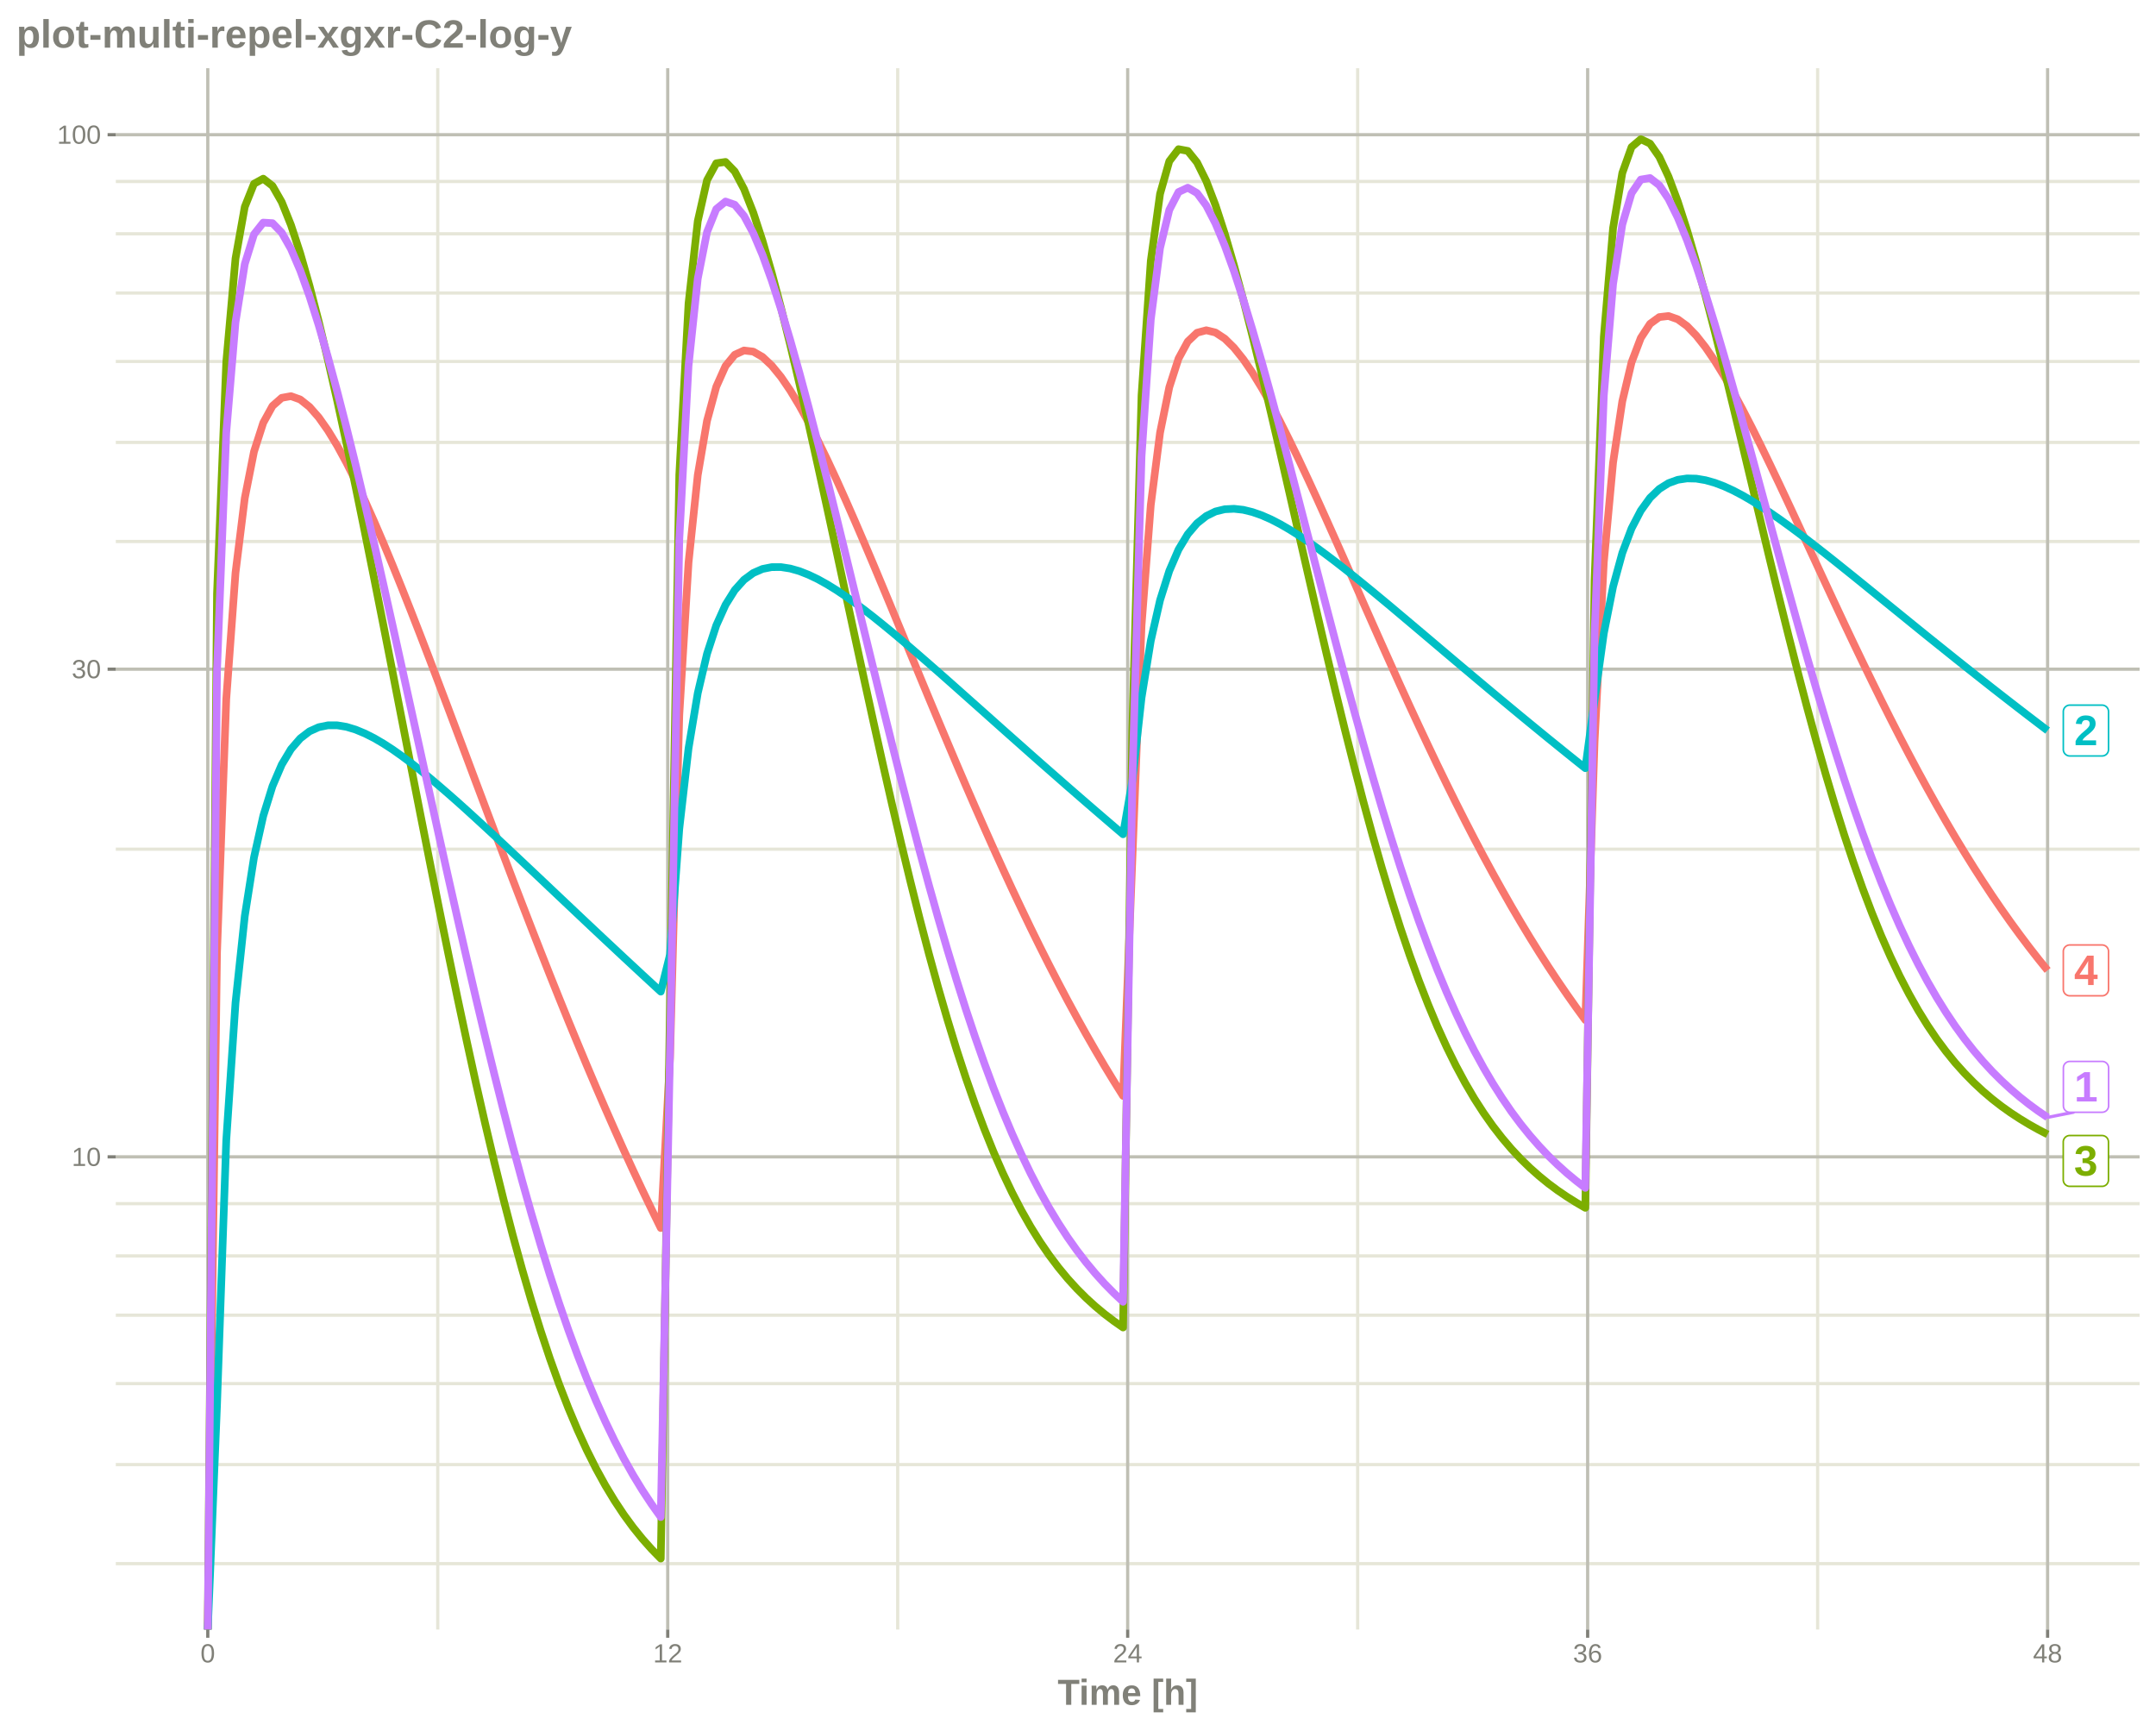
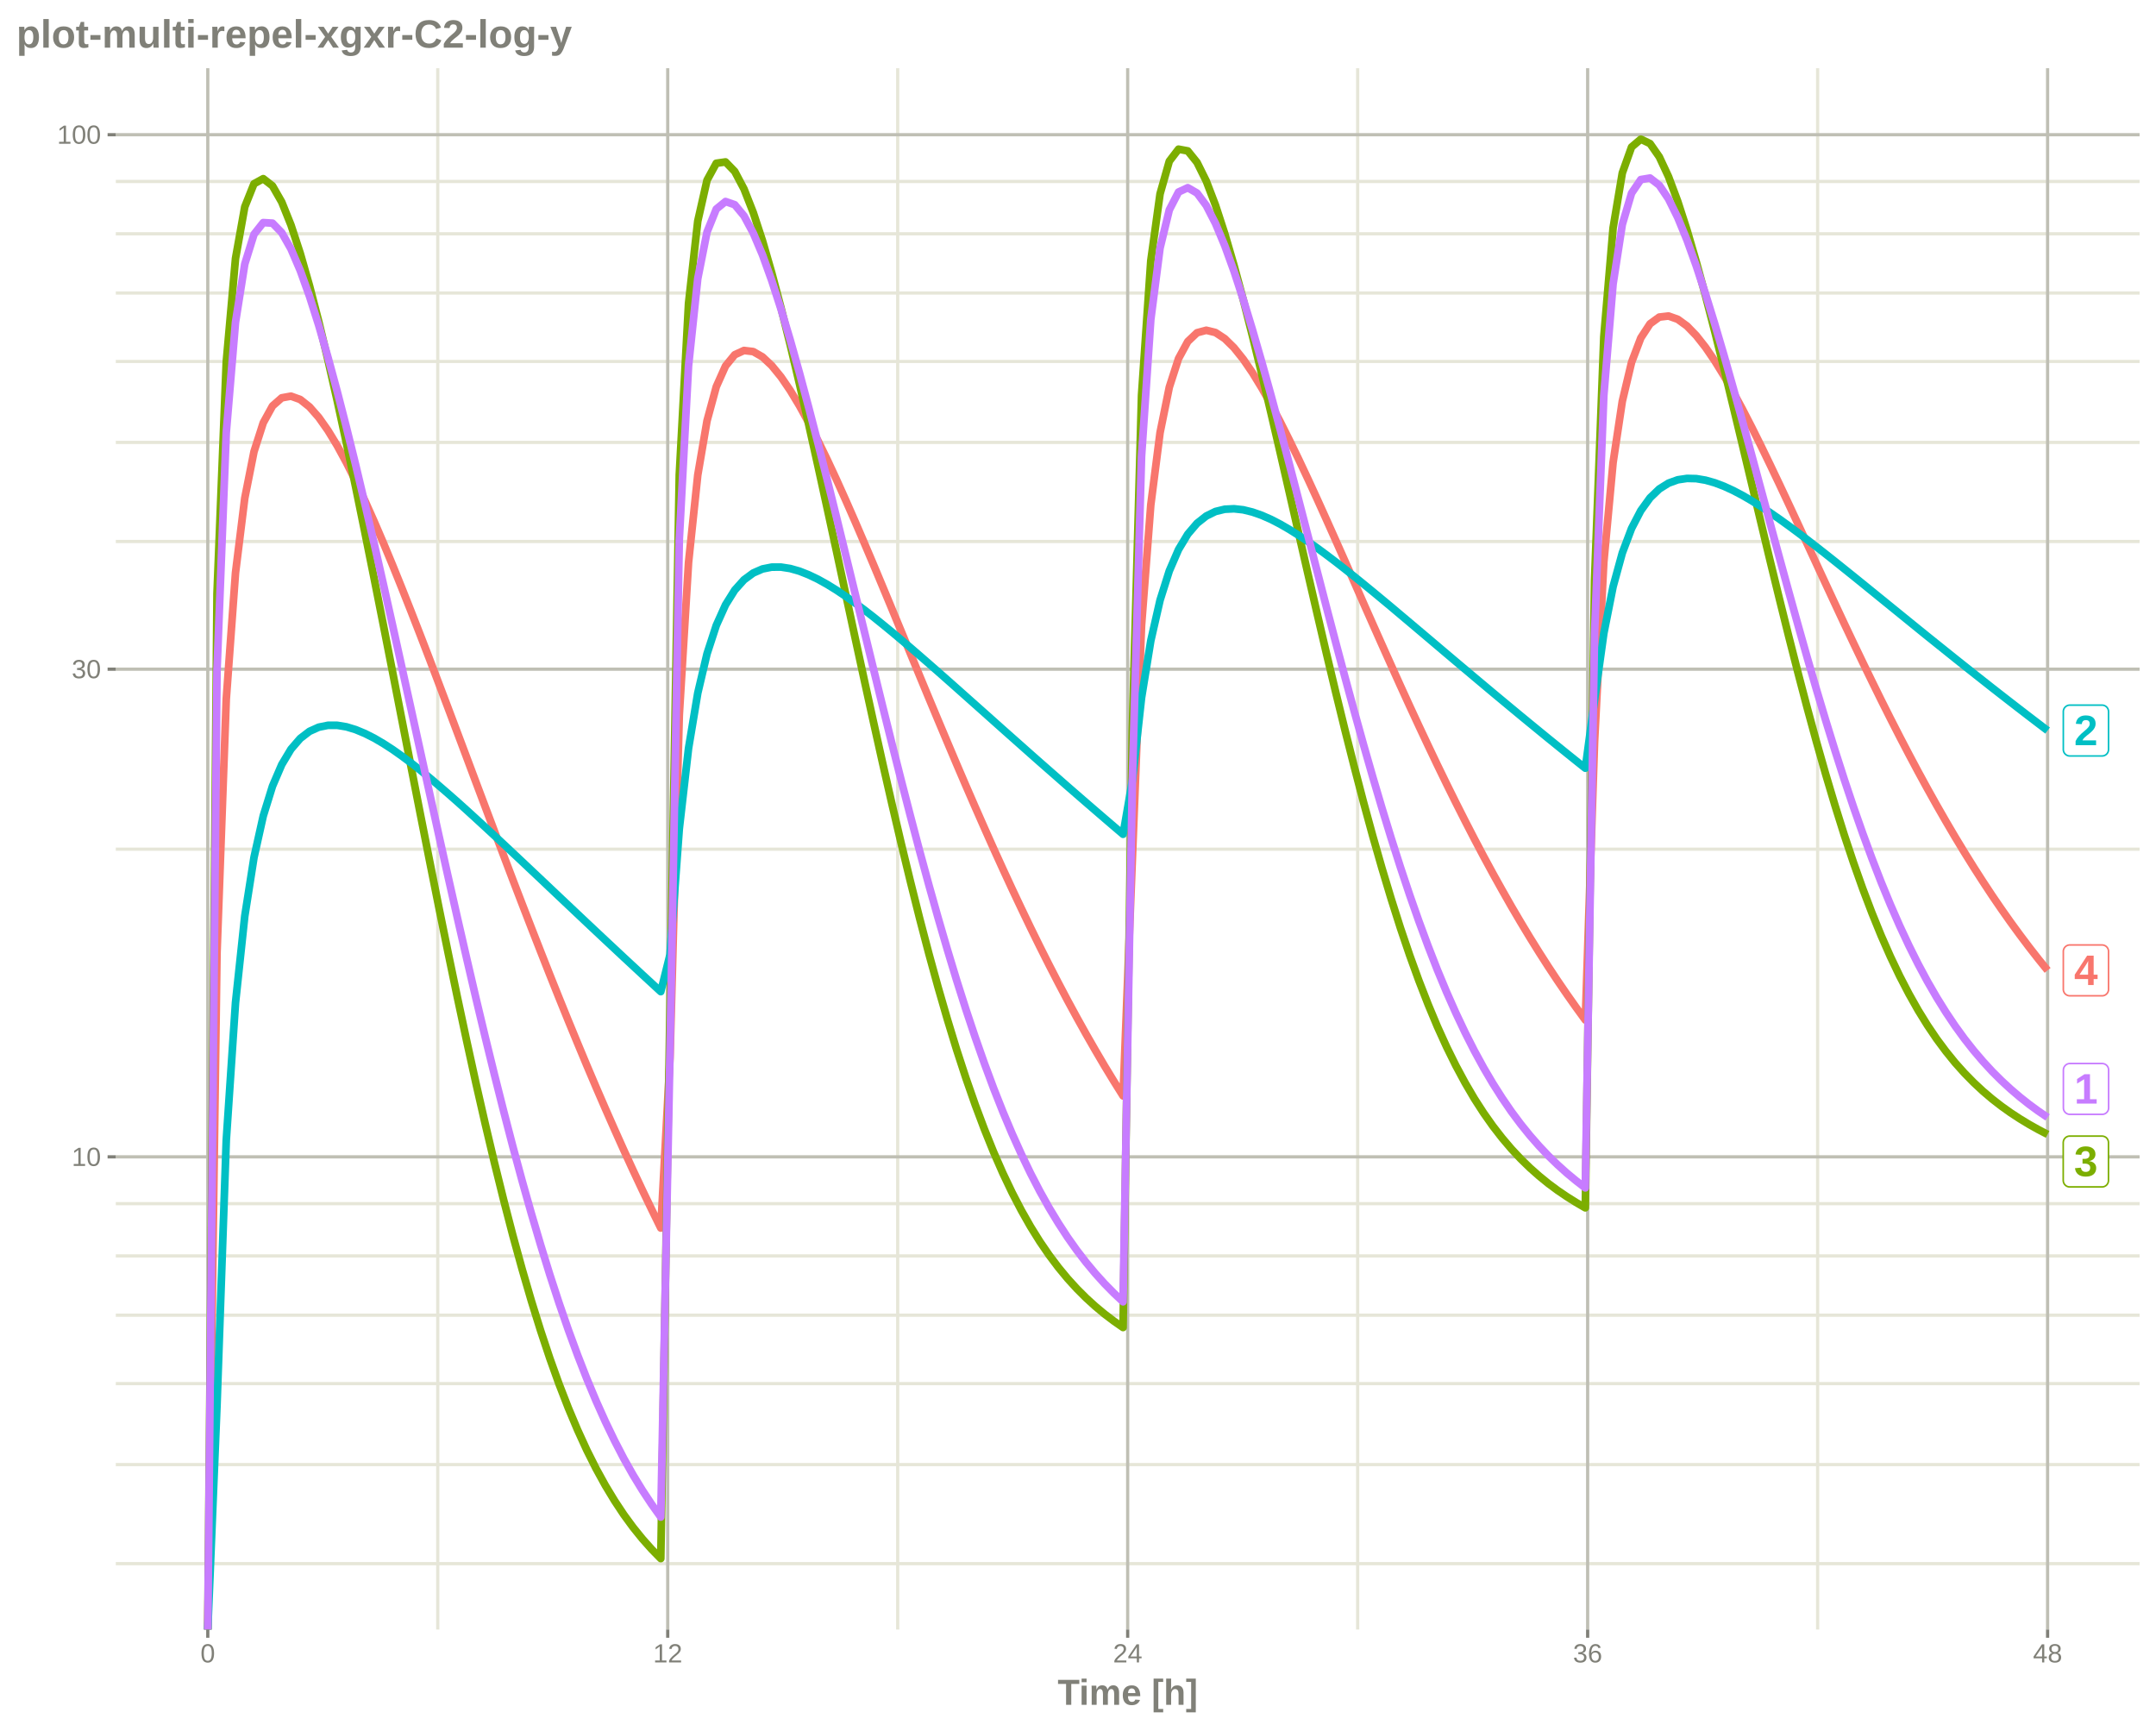
<svg xmlns="http://www.w3.org/2000/svg" viewBox="0 0 720.00 576.00">
  <defs>
    <style type="text/css">
    line, polyline, polygon, path, rect, circle {
      fill: none;
      stroke: #000000;
      stroke-linecap: round;
      stroke-linejoin: round;
      stroke-miterlimit: 10.00;
    }
  </style>
  </defs>
  <rect width="100%" height="100%" style="stroke: none; fill: #FFFFFF;" />
  <rect x="0.00" y="0.00" width="720.00" height="576.00" style="stroke-width: 1.07; stroke: #FFFFFF; fill: #FFFFFF;" />
  <defs>
    <clipPath id="cpMzguNjd8NzE0LjUyfDU0NC4xM3wyMi43Nw==">
      <rect x="38.67" y="22.77" width="675.85" height="521.36" />
    </clipPath>
  </defs>
  <rect x="38.67" y="22.77" width="675.85" height="521.36" style="stroke-width: 1.07; stroke: none; fill: #FFFFFF;" clip-path="url(#cpMzguNjd8NzE0LjUyfDU0NC4xM3wyMi43Nw==)" />
  <polyline points="38.67,522.12 714.52,522.12 " style="stroke-width: 1.07; stroke: #E6E6D8; stroke-linecap: butt;" clip-path="url(#cpMzguNjd8NzE0LjUyfDU0NC4xM3wyMi43Nw==)" />
  <polyline points="38.67,489.04 714.52,489.04 " style="stroke-width: 1.07; stroke: #E6E6D8; stroke-linecap: butt;" clip-path="url(#cpMzguNjd8NzE0LjUyfDU0NC4xM3wyMi43Nw==)" />
  <polyline points="38.67,462.01 714.52,462.01 " style="stroke-width: 1.07; stroke: #E6E6D8; stroke-linecap: butt;" clip-path="url(#cpMzguNjd8NzE0LjUyfDU0NC4xM3wyMi43Nw==)" />
  <polyline points="38.67,439.16 714.52,439.16 " style="stroke-width: 1.07; stroke: #E6E6D8; stroke-linecap: butt;" clip-path="url(#cpMzguNjd8NzE0LjUyfDU0NC4xM3wyMi43Nw==)" />
  <polyline points="38.67,419.37 714.52,419.37 " style="stroke-width: 1.07; stroke: #E6E6D8; stroke-linecap: butt;" clip-path="url(#cpMzguNjd8NzE0LjUyfDU0NC4xM3wyMi43Nw==)" />
  <polyline points="38.67,401.91 714.52,401.91 " style="stroke-width: 1.07; stroke: #E6E6D8; stroke-linecap: butt;" clip-path="url(#cpMzguNjd8NzE0LjUyfDU0NC4xM3wyMi43Nw==)" />
  <polyline points="38.67,283.55 714.52,283.55 " style="stroke-width: 1.07; stroke: #E6E6D8; stroke-linecap: butt;" clip-path="url(#cpMzguNjd8NzE0LjUyfDU0NC4xM3wyMi43Nw==)" />
  <polyline points="38.67,180.80 714.52,180.80 " style="stroke-width: 1.07; stroke: #E6E6D8; stroke-linecap: butt;" clip-path="url(#cpMzguNjd8NzE0LjUyfDU0NC4xM3wyMi43Nw==)" />
  <polyline points="38.67,147.73 714.52,147.73 " style="stroke-width: 1.07; stroke: #E6E6D8; stroke-linecap: butt;" clip-path="url(#cpMzguNjd8NzE0LjUyfDU0NC4xM3wyMi43Nw==)" />
  <polyline points="38.67,120.70 714.52,120.70 " style="stroke-width: 1.07; stroke: #E6E6D8; stroke-linecap: butt;" clip-path="url(#cpMzguNjd8NzE0LjUyfDU0NC4xM3wyMi43Nw==)" />
  <polyline points="38.67,97.85 714.52,97.85 " style="stroke-width: 1.07; stroke: #E6E6D8; stroke-linecap: butt;" clip-path="url(#cpMzguNjd8NzE0LjUyfDU0NC4xM3wyMi43Nw==)" />
  <polyline points="38.67,78.06 714.52,78.06 " style="stroke-width: 1.07; stroke: #E6E6D8; stroke-linecap: butt;" clip-path="url(#cpMzguNjd8NzE0LjUyfDU0NC4xM3wyMi43Nw==)" />
  <polyline points="38.67,60.60 714.52,60.60 " style="stroke-width: 1.07; stroke: #E6E6D8; stroke-linecap: butt;" clip-path="url(#cpMzguNjd8NzE0LjUyfDU0NC4xM3wyMi43Nw==)" />
  <polyline points="146.19,544.13 146.19,22.77 " style="stroke-width: 1.07; stroke: #E6E6D8; stroke-linecap: butt;" clip-path="url(#cpMzguNjd8NzE0LjUyfDU0NC4xM3wyMi43Nw==)" />
  <polyline points="299.79,544.13 299.79,22.77 " style="stroke-width: 1.07; stroke: #E6E6D8; stroke-linecap: butt;" clip-path="url(#cpMzguNjd8NzE0LjUyfDU0NC4xM3wyMi43Nw==)" />
  <polyline points="453.40,544.13 453.40,22.77 " style="stroke-width: 1.07; stroke: #E6E6D8; stroke-linecap: butt;" clip-path="url(#cpMzguNjd8NzE0LjUyfDU0NC4xM3wyMi43Nw==)" />
  <polyline points="607.00,544.13 607.00,22.77 " style="stroke-width: 1.07; stroke: #E6E6D8; stroke-linecap: butt;" clip-path="url(#cpMzguNjd8NzE0LjUyfDU0NC4xM3wyMi43Nw==)" />
  <polyline points="38.67,386.29 714.52,386.29 " style="stroke-width: 1.07; stroke: #BFBFB4; stroke-linecap: butt;" clip-path="url(#cpMzguNjd8NzE0LjUyfDU0NC4xM3wyMi43Nw==)" />
  <polyline points="38.67,223.45 714.52,223.45 " style="stroke-width: 1.07; stroke: #BFBFB4; stroke-linecap: butt;" clip-path="url(#cpMzguNjd8NzE0LjUyfDU0NC4xM3wyMi43Nw==)" />
  <polyline points="38.67,44.98 714.52,44.98 " style="stroke-width: 1.07; stroke: #BFBFB4; stroke-linecap: butt;" clip-path="url(#cpMzguNjd8NzE0LjUyfDU0NC4xM3wyMi43Nw==)" />
  <polyline points="69.39,544.13 69.39,22.77 " style="stroke-width: 1.07; stroke: #BFBFB4; stroke-linecap: butt;" clip-path="url(#cpMzguNjd8NzE0LjUyfDU0NC4xM3wyMi43Nw==)" />
  <polyline points="222.99,544.13 222.99,22.77 " style="stroke-width: 1.07; stroke: #BFBFB4; stroke-linecap: butt;" clip-path="url(#cpMzguNjd8NzE0LjUyfDU0NC4xM3wyMi43Nw==)" />
  <polyline points="376.59,544.13 376.59,22.77 " style="stroke-width: 1.07; stroke: #BFBFB4; stroke-linecap: butt;" clip-path="url(#cpMzguNjd8NzE0LjUyfDU0NC4xM3wyMi43Nw==)" />
  <polyline points="530.20,544.13 530.20,22.77 " style="stroke-width: 1.07; stroke: #BFBFB4; stroke-linecap: butt;" clip-path="url(#cpMzguNjd8NzE0LjUyfDU0NC4xM3wyMi43Nw==)" />
  <polyline points="683.80,544.13 683.80,22.77 " style="stroke-width: 1.07; stroke: #BFBFB4; stroke-linecap: butt;" clip-path="url(#cpMzguNjd8NzE0LjUyfDU0NC4xM3wyMi43Nw==)" />
  <polyline points="69.39,544.13 72.47,318.18 75.56,233.48 78.65,191.25 81.74,166.33 84.82,150.81 87.91,141.18 91.00,135.56 94.09,132.84 97.17,132.28 100.26,133.40 103.35,135.85 106.44,139.36 109.52,143.73 112.61,148.81 115.70,154.49 118.79,160.65 121.87,167.23 124.96,174.15 128.05,181.35 131.14,188.79 134.22,196.43 137.31,204.23 140.40,212.16 143.49,220.19 146.57,228.30 149.66,236.46 152.75,244.67 155.84,252.89 158.92,261.12 162.01,269.33 165.10,277.52 168.19,285.68 171.27,293.79 174.36,301.83 177.45,309.81 180.54,317.71 183.62,325.52 186.71,333.24 189.80,340.86 192.89,348.36 195.97,355.75 199.06,363.02 202.15,370.16 205.24,377.17 208.32,384.04 211.41,390.77 214.50,397.35 217.59,403.78 220.67,410.06 223.76,353.07 226.85,238.81 229.94,187.82 233.02,158.62 236.11,140.52 239.20,129.13 242.29,122.21 245.37,118.45 248.46,117.03 251.55,117.40 254.64,119.18 257.72,122.07 260.81,125.85 263.90,130.38 266.99,135.50 270.07,141.12 273.16,147.14 276.25,153.50 279.34,160.14 282.42,167.00 285.51,174.04 288.60,181.22 291.69,188.51 294.77,195.89 297.86,203.31 300.95,210.77 304.04,218.24 307.12,225.69 310.21,233.13 313.30,240.52 316.39,247.86 319.47,255.14 322.56,262.34 325.65,269.45 328.74,276.46 331.82,283.37 334.91,290.16 338.00,296.84 341.09,303.38 344.17,309.80 347.26,316.08 350.35,322.22 353.44,328.21 356.52,334.06 359.61,339.75 362.70,345.30 365.79,350.69 368.87,355.93 371.96,361.01 375.05,365.94 378.14,287.12 381.22,208.82 384.31,168.58 387.40,144.48 390.49,129.29 393.57,119.74 396.66,114.04 399.75,111.11 402.84,110.28 405.92,111.04 409.01,113.07 412.10,116.11 415.19,119.96 418.27,124.47 421.36,129.52 424.45,135.01 427.54,140.86 430.62,147.01 433.71,153.39 436.80,159.97 439.89,166.68 442.97,173.51 446.06,180.42 449.15,187.37 452.24,194.36 455.32,201.35 458.41,208.32 461.50,215.26 464.59,222.15 467.67,228.98 470.76,235.74 473.85,242.41 476.94,248.98 480.02,255.45 483.11,261.80 486.20,268.04 489.29,274.15 492.37,280.12 495.46,285.97 498.55,291.67 501.64,297.22 504.72,302.64 507.81,307.90 510.90,313.02 513.99,317.99 517.07,322.80 520.16,327.47 523.25,331.99 526.34,336.37 529.42,340.60 532.51,247.63 535.60,187.70 538.69,154.46 541.77,133.99 544.86,120.99 547.95,112.85 551.04,108.12 554.12,105.88 557.21,105.52 560.30,106.62 563.39,108.87 566.47,112.05 569.56,115.97 572.65,120.49 575.74,125.51 578.82,130.93 581.91,136.67 585.00,142.67 588.09,148.88 591.17,155.25 594.26,161.74 597.35,168.32 600.44,174.96 603.52,181.63 606.61,188.30 609.70,194.96 612.79,201.59 615.87,208.18 618.96,214.70 622.05,221.14 625.14,227.50 628.22,233.76 631.31,239.92 634.40,245.96 637.49,251.88 640.57,257.67 643.66,263.33 646.75,268.86 649.84,274.25 652.92,279.49 656.01,284.59 659.10,289.55 662.19,294.36 665.27,299.03 668.36,303.55 671.45,307.93 674.54,312.16 677.62,316.25 680.71,320.21 683.80,324.02 " style="stroke-width: 2.56; stroke: #F8766D; stroke-linecap: butt;" clip-path="url(#cpMzguNjd8NzE0LjUyfDU0NC4xM3wyMi43Nw==)" />
  <polyline points="69.39,544.13 72.47,198.22 75.56,120.96 78.65,86.31 81.74,69.07 84.82,61.36 87.91,59.66 91.00,62.07 94.09,67.47 97.17,75.14 100.26,84.57 103.35,95.39 106.44,107.34 109.52,120.21 112.61,133.82 115.70,148.03 118.79,162.74 121.87,177.84 124.96,193.23 128.05,208.84 131.14,224.59 134.22,240.41 137.31,256.23 140.40,271.98 143.49,287.60 146.57,303.03 149.66,318.19 152.75,333.05 155.84,347.53 158.92,361.58 162.01,375.15 165.10,388.19 168.19,400.67 171.27,412.54 174.36,423.78 177.45,434.38 180.54,444.31 183.62,453.58 186.71,462.19 189.80,470.15 192.89,477.49 195.97,484.22 199.06,490.38 202.15,496.00 205.24,501.11 208.32,505.76 211.41,509.98 214.50,513.81 217.59,517.28 220.67,520.43 223.76,335.53 226.85,158.53 229.94,101.31 233.02,73.83 236.11,60.18 239.20,54.52 242.29,54.07 245.37,57.25 248.46,63.10 251.55,70.97 254.64,80.41 257.72,91.08 260.81,102.74 263.90,115.17 266.99,128.22 270.07,141.74 273.16,155.62 276.25,169.75 279.34,184.03 282.42,198.38 285.51,212.72 288.60,226.96 291.69,241.04 294.77,254.88 297.86,268.43 300.95,281.61 304.04,294.38 307.12,306.69 310.21,318.49 313.30,329.74 316.39,340.42 319.47,350.50 322.56,359.97 325.65,368.83 328.74,377.07 331.82,384.70 334.91,391.75 338.00,398.23 341.09,404.18 344.17,409.61 347.26,414.57 350.35,419.08 353.44,423.19 356.52,426.92 359.61,430.31 362.70,433.40 365.79,436.21 368.87,438.77 371.96,441.12 375.05,443.27 378.14,244.10 381.22,132.02 384.31,87.09 387.40,64.74 390.49,53.83 393.57,49.81 396.66,50.39 399.75,54.23 402.84,60.47 405.92,68.54 409.01,78.03 412.10,88.62 415.19,100.09 418.27,112.23 421.36,124.88 424.45,137.92 427.54,151.21 430.62,164.66 433.71,178.17 436.80,191.65 439.89,205.02 442.97,218.20 446.06,231.13 449.15,243.74 452.24,255.96 455.32,267.76 458.41,279.08 461.50,289.89 464.59,300.15 467.67,309.85 470.76,318.96 473.85,327.48 476.94,335.42 480.02,342.79 483.11,349.59 486.20,355.85 489.29,361.59 492.37,366.85 495.46,371.64 498.55,376.02 501.64,380.00 504.72,383.63 507.81,386.93 510.90,389.94 513.99,392.68 517.07,395.19 520.16,397.48 523.25,399.58 526.34,401.52 529.42,403.31 532.51,193.72 535.60,112.45 538.69,76.14 541.77,57.77 544.86,49.10 547.95,46.47 551.04,47.95 554.12,52.37 557.21,58.99 560.30,67.27 563.39,76.85 566.47,87.42 569.56,98.77 572.65,110.71 575.74,123.09 578.82,135.78 581.91,148.65 585.00,161.60 588.09,174.55 591.17,187.40 594.26,200.08 597.35,212.51 600.44,224.63 603.52,236.37 606.61,247.70 609.70,258.56 612.79,268.91 615.87,278.73 618.96,288.00 622.05,296.71 625.14,304.85 628.22,312.42 631.31,319.43 634.40,325.91 637.49,331.86 640.57,337.33 643.66,342.33 646.75,346.90 649.84,351.06 652.92,354.86 656.01,358.31 659.10,361.46 662.19,364.34 665.27,366.96 668.36,369.36 671.45,371.56 674.54,373.58 677.62,375.45 680.71,377.18 683.80,378.79 " style="stroke-width: 2.56; stroke: #7CAE00; stroke-linecap: butt;" clip-path="url(#cpMzguNjd8NzE0LjUyfDU0NC4xM3wyMi43Nw==)" />
  <polyline points="69.39,544.13 72.47,469.20 75.56,380.82 78.65,334.79 81.74,305.91 84.82,286.31 87.91,272.46 91.00,262.50 94.09,255.30 97.17,250.16 100.26,246.58 103.35,244.21 106.44,242.82 109.52,242.19 112.61,242.19 115.70,242.70 118.79,243.64 121.87,244.92 124.96,246.48 128.05,248.29 131.14,250.29 134.22,252.47 137.31,254.78 140.40,257.21 143.49,259.73 146.57,262.34 149.66,265.01 152.75,267.73 155.84,270.51 158.92,273.32 162.01,276.16 165.10,279.02 168.19,281.90 171.27,284.80 174.36,287.70 177.45,290.62 180.54,293.53 183.62,296.45 186.71,299.37 189.80,302.29 192.89,305.21 195.97,308.12 199.06,311.02 202.15,313.92 205.24,316.81 208.32,319.69 211.41,322.56 214.50,325.43 217.59,328.28 220.67,331.12 223.76,318.74 226.85,276.75 229.94,249.87 233.02,231.43 236.11,218.31 239.20,208.83 242.29,201.96 245.37,197.04 248.46,193.60 251.55,191.33 254.64,189.98 257.72,189.37 260.81,189.36 263.90,189.84 266.99,190.72 270.07,191.94 273.16,193.42 276.25,195.14 279.34,197.05 282.42,199.12 285.51,201.32 288.60,203.62 291.69,206.02 294.77,208.50 297.86,211.03 300.95,213.62 304.04,216.25 307.12,218.91 310.21,221.60 313.30,224.31 316.39,227.04 319.47,229.77 322.56,232.52 325.65,235.27 328.74,238.02 331.82,240.77 334.91,243.53 338.00,246.27 341.09,249.01 344.17,251.75 347.26,254.48 350.35,257.19 353.44,259.90 356.52,262.60 359.61,265.29 362.70,267.97 365.79,270.64 368.87,273.29 371.96,275.94 375.05,278.57 378.14,260.76 381.22,232.97 384.31,213.94 387.40,200.41 390.49,190.62 393.57,183.50 396.66,178.36 399.75,174.74 402.84,172.30 405.92,170.79 409.01,170.04 412.10,169.89 415.19,170.23 418.27,170.99 421.36,172.07 424.45,173.43 427.54,175.03 430.62,176.81 433.71,178.75 436.80,180.82 439.89,183.00 442.97,185.28 446.06,187.62 449.15,190.03 452.24,192.49 455.32,194.99 458.41,197.52 461.50,200.08 464.59,202.65 467.67,205.25 470.76,207.85 473.85,210.46 476.94,213.07 480.02,215.68 483.11,218.30 486.20,220.91 489.29,223.51 492.37,226.11 495.46,228.70 498.55,231.29 501.64,233.86 504.72,236.42 507.81,238.98 510.90,241.52 513.99,244.05 517.07,246.57 520.16,249.07 523.25,251.57 526.34,254.05 529.42,256.51 532.51,233.67 535.60,211.48 538.69,195.89 541.77,184.64 544.86,176.45 547.95,170.50 551.04,166.23 554.12,163.27 557.21,161.33 560.30,160.21 563.39,159.75 566.47,159.82 569.56,160.34 572.65,161.21 575.74,162.38 578.82,163.80 581.91,165.42 585.00,167.22 588.09,169.15 591.17,171.20 594.26,173.34 597.35,175.57 600.44,177.86 603.52,180.20 606.61,182.59 609.70,185.01 612.79,187.46 615.87,189.93 618.96,192.41 622.05,194.91 625.14,197.42 628.22,199.92 631.31,202.43 634.40,204.94 637.49,207.45 640.57,209.95 643.66,212.45 646.75,214.93 649.84,217.41 652.92,219.88 656.01,222.34 659.10,224.79 662.19,227.23 665.27,229.66 668.36,232.07 671.45,234.47 674.54,236.86 677.62,239.23 680.71,241.59 683.80,243.94 " style="stroke-width: 2.56; stroke: #00BFC4; stroke-linecap: butt;" clip-path="url(#cpMzguNjd8NzE0LjUyfDU0NC4xM3wyMi43Nw==)" />
  <polyline points="69.39,544.13 72.47,223.87 75.56,144.44 78.65,107.60 81.74,88.17 84.82,78.25 87.91,74.33 91.00,74.51 94.09,77.69 97.17,83.12 100.26,90.32 103.35,98.91 106.44,108.64 109.52,119.29 112.61,130.70 115.70,142.74 118.79,155.29 121.87,168.27 124.96,181.59 128.05,195.18 131.14,208.97 134.22,222.90 137.31,236.92 140.40,250.97 143.49,265.00 146.57,278.97 149.66,292.82 152.75,306.50 155.84,319.98 158.92,333.22 162.01,346.16 165.10,358.77 168.19,371.01 171.27,382.86 174.36,394.27 177.45,405.22 180.54,415.69 183.62,425.66 186.71,435.13 189.80,444.07 192.89,452.49 195.97,460.39 199.06,467.78 202.15,474.67 205.24,481.08 208.32,487.02 211.41,492.51 214.50,497.58 217.59,502.26 220.67,506.57 223.76,350.38 226.85,180.18 229.94,122.13 233.02,93.02 236.11,77.48 239.20,69.81 242.29,67.29 245.37,68.36 248.46,72.08 251.55,77.82 254.64,85.12 257.72,93.67 260.81,103.21 263.90,113.56 266.99,124.55 270.07,136.06 273.16,147.98 276.25,160.21 279.34,172.66 282.42,185.27 285.51,197.96 288.60,210.66 291.69,223.33 294.77,235.90 297.86,248.32 300.95,260.54 304.04,272.51 307.12,284.20 310.21,295.55 313.30,306.54 316.39,317.14 319.47,327.31 322.56,337.04 325.65,346.30 328.74,355.09 331.82,363.40 334.91,371.22 338.00,378.56 341.09,385.42 344.17,391.82 347.26,397.78 350.35,403.30 353.44,408.41 356.52,413.14 359.61,417.50 362.70,421.52 365.79,425.23 368.87,428.64 371.96,431.78 375.05,434.68 378.14,261.12 381.22,152.41 384.31,106.71 387.40,82.82 390.49,70.09 393.57,64.12 396.66,62.68 399.75,64.46 402.84,68.63 405.92,74.62 409.01,82.03 412.10,90.57 415.19,100.00 418.27,110.15 421.36,120.85 424.45,131.98 427.54,143.45 430.62,155.15 433.71,167.00 436.80,178.92 439.89,190.85 442.97,202.73 446.06,214.49 449.15,226.08 452.24,237.45 455.32,248.55 458.41,259.35 461.50,269.81 464.59,279.89 467.67,289.56 470.76,298.82 473.85,307.63 476.94,315.98 480.02,323.88 483.11,331.31 486.20,338.28 489.29,344.81 492.37,350.89 495.46,356.55 498.55,361.80 501.64,366.66 504.72,371.16 507.81,375.31 510.90,379.14 513.99,382.67 517.07,385.93 520.16,388.93 523.25,391.71 526.34,394.27 529.42,396.65 532.51,211.47 535.60,132.03 538.69,94.85 541.77,74.96 544.86,64.50 547.95,59.96 551.04,59.45 554.12,61.85 557.21,66.43 560.30,72.68 563.39,80.22 566.47,88.79 569.56,98.17 572.65,108.19 575.74,118.69 578.82,129.57 581.91,140.72 585.00,152.04 588.09,163.45 591.17,174.88 594.26,186.27 597.35,197.55 600.44,208.67 603.52,219.57 606.61,230.22 609.70,240.56 612.79,250.56 615.87,260.19 618.96,269.43 622.05,278.25 625.14,286.64 628.22,294.58 631.31,302.08 634.40,309.14 637.49,315.75 640.57,321.92 643.66,327.68 646.75,333.03 649.84,338.00 652.92,342.59 656.01,346.84 659.10,350.77 662.19,354.39 665.27,357.74 668.36,360.82 671.45,363.67 674.54,366.31 677.62,368.75 680.71,371.01 683.80,373.11 " style="stroke-width: 2.56; stroke: #C77CFF; stroke-linecap: butt;" clip-path="url(#cpMzguNjd8NzE0LjUyfDU0NC4xM3wyMi43Nw==)" />
-   <line x1="692.39" y1="371.40" x2="683.80" y2="373.11" style="stroke-width: 1.07; stroke: #C77CFF;" clip-path="url(#cpMzguNjd8NzE0LjUyfDU0NC4xM3wyMi43Nw==)" />
-   <polygon points="691.23,371.40 702.02,371.40 701.93,371.40 702.28,371.38 702.62,371.31 702.94,371.19 703.24,371.01 703.51,370.79 703.74,370.53 703.93,370.24 704.06,369.92 704.15,369.58 704.18,369.24 704.18,369.24 704.18,356.58 704.18,356.58 704.15,356.23 704.06,355.89 703.93,355.57 703.74,355.28 703.51,355.02 703.24,354.80 702.94,354.62 702.62,354.50 702.28,354.43 702.02,354.42 691.23,354.42 691.49,354.43 691.14,354.42 690.80,354.46 690.46,354.56 690.15,354.71 689.86,354.90 689.61,355.14 689.40,355.42 689.24,355.73 689.13,356.06 689.08,356.40 689.07,356.58 689.07,369.24 689.08,369.06 689.08,369.41 689.13,369.75 689.24,370.08 689.40,370.39 689.61,370.67 689.86,370.91 690.15,371.11 690.46,371.26 690.80,371.35 691.14,371.40 " style="stroke-width: 0.53; stroke: #C77CFF; fill: #FFFFFF;" clip-path="url(#cpMzguNjd8NzE0LjUyfDU0NC4xM3wyMi43Nw==)" />
+   <polygon points="691.23,372.10 702.02,372.10 701.93,372.10 702.28,372.09 702.62,372.02 702.94,371.89 703.25,371.72 703.51,371.50 703.75,371.24 703.93,370.95 704.07,370.63 704.15,370.29 704.18,369.94 704.18,369.94 704.18,357.28 704.18,357.28 704.15,356.93 704.07,356.60 703.93,356.28 703.75,355.98 703.51,355.72 703.25,355.50 702.94,355.33 702.62,355.21 702.28,355.14 702.02,355.12 691.23,355.12 691.49,355.14 691.15,355.12 690.80,355.16 690.47,355.26 690.15,355.41 689.87,355.61 689.62,355.85 689.41,356.13 689.24,356.43 689.13,356.76 689.08,357.11 689.07,357.28 689.07,369.94 689.08,369.77 689.08,370.12 689.13,370.46 689.24,370.79 689.41,371.10 689.62,371.37 689.87,371.61 690.15,371.81 690.47,371.96 690.80,372.06 691.15,372.10 " style="stroke-width: 0.53; stroke: #C77CFF; fill: #FFFFFF;" clip-path="url(#cpMzguNjd8NzE0LjUyfDU0NC4xM3wyMi43Nw==)" />
  <g clip-path="url(#cpMzguNjd8NzE0LjUyfDU0NC4xM3wyMi43Nw==)">
-     <text x="692.67" y="367.80" style="font-size: 14.23px; font-weight: bold; fill: #C77CFF; font-family: Liberation Sans;" textLength="7.91px" lengthAdjust="spacingAndGlyphs">1</text>
+     <text x="692.67" y="368.50" style="font-size: 14.23px; font-weight: bold; fill: #C77CFF; font-family: Liberation Sans;" textLength="7.91px" lengthAdjust="spacingAndGlyphs">1</text>
  </g>
  <polygon points="691.21,252.43 701.99,252.43 701.91,252.43 702.25,252.41 702.59,252.35 702.92,252.22 703.22,252.05 703.49,251.83 703.72,251.57 703.91,251.27 704.04,250.95 704.12,250.62 704.15,250.27 704.15,250.27 704.15,237.61 704.15,237.61 704.12,237.26 704.04,236.93 703.91,236.61 703.72,236.31 703.49,236.05 703.22,235.83 702.92,235.66 702.59,235.53 702.25,235.46 701.99,235.45 691.21,235.45 691.47,235.46 691.12,235.45 690.77,235.49 690.44,235.59 690.13,235.74 689.84,235.94 689.59,236.18 689.38,236.45 689.22,236.76 689.11,237.09 689.05,237.44 689.05,237.61 689.05,250.27 689.05,250.10 689.05,250.44 689.11,250.79 689.22,251.12 689.38,251.42 689.59,251.70 689.84,251.94 690.13,252.14 690.44,252.29 690.77,252.39 691.12,252.43 " style="stroke-width: 0.53; stroke: #00BFC4; fill: #FFFFFF;" clip-path="url(#cpMzguNjd8NzE0LjUyfDU0NC4xM3wyMi43Nw==)" />
  <g clip-path="url(#cpMzguNjd8NzE0LjUyfDU0NC4xM3wyMi43Nw==)">
    <text x="692.65" y="248.83" style="font-size: 14.23px; font-weight: bold; fill: #00BFC4; font-family: Liberation Sans;" textLength="7.91px" lengthAdjust="spacingAndGlyphs">2</text>
  </g>
-   <polygon points="691.19,396.14 701.97,396.14 701.89,396.14 702.23,396.13 702.57,396.06 702.90,395.93 703.20,395.76 703.47,395.54 703.70,395.28 703.89,394.98 704.02,394.66 704.10,394.33 704.13,393.98 704.13,393.98 704.13,381.32 704.13,381.32 704.10,380.97 704.02,380.64 703.89,380.32 703.70,380.02 703.47,379.76 703.20,379.54 702.90,379.37 702.57,379.24 702.23,379.18 701.97,379.16 691.19,379.16 691.45,379.18 691.10,379.16 690.75,379.20 690.42,379.30 690.11,379.45 689.82,379.65 689.57,379.89 689.36,380.17 689.20,380.47 689.09,380.80 689.03,381.15 689.03,381.32 689.03,393.98 689.03,393.81 689.03,394.15 689.09,394.50 689.20,394.83 689.36,395.14 689.57,395.41 689.82,395.65 690.11,395.85 690.42,396.00 690.75,396.10 691.10,396.14 " style="stroke-width: 0.53; stroke: #7CAE00; fill: #FFFFFF;" clip-path="url(#cpMzguNjd8NzE0LjUyfDU0NC4xM3wyMi43Nw==)" />
+   <polygon points="691.18,396.33 701.97,396.33 701.88,396.33 702.23,396.32 702.57,396.25 702.90,396.12 703.20,395.95 703.47,395.73 703.70,395.47 703.88,395.18 704.02,394.86 704.10,394.52 704.13,394.17 704.13,394.17 704.13,381.51 704.13,381.51 704.10,381.16 704.02,380.83 703.88,380.51 703.70,380.21 703.47,379.95 703.20,379.73 702.90,379.56 702.57,379.44 702.23,379.37 701.97,379.35 691.18,379.35 691.44,379.37 691.10,379.35 690.75,379.39 690.42,379.49 690.10,379.64 689.82,379.84 689.57,380.08 689.36,380.36 689.20,380.66 689.09,380.99 689.03,381.34 689.02,381.51 689.02,394.17 689.03,394.00 689.03,394.35 689.09,394.69 689.20,395.02 689.36,395.33 689.57,395.60 689.82,395.84 690.10,396.04 690.42,396.19 690.75,396.29 691.10,396.33 " style="stroke-width: 0.53; stroke: #7CAE00; fill: #FFFFFF;" clip-path="url(#cpMzguNjd8NzE0LjUyfDU0NC4xM3wyMi43Nw==)" />
  <g clip-path="url(#cpMzguNjd8NzE0LjUyfDU0NC4xM3wyMi43Nw==)">
-     <text x="692.63" y="392.54" style="font-size: 14.23px; font-weight: bold; fill: #7CAE00; font-family: Liberation Sans;" textLength="7.91px" lengthAdjust="spacingAndGlyphs">3</text>
+     <text x="692.62" y="392.73" style="font-size: 14.23px; font-weight: bold; fill: #7CAE00; font-family: Liberation Sans;" textLength="7.91px" lengthAdjust="spacingAndGlyphs">3</text>
  </g>
  <polygon points="691.21,332.51 701.99,332.51 701.91,332.51 702.25,332.50 702.59,332.43 702.92,332.31 703.22,332.13 703.49,331.91 703.72,331.65 703.91,331.36 704.04,331.04 704.13,330.70 704.15,330.35 704.15,330.35 704.15,317.69 704.15,317.69 704.13,317.35 704.04,317.01 703.91,316.69 703.72,316.39 703.49,316.13 703.22,315.91 702.92,315.74 702.59,315.62 702.25,315.55 701.99,315.53 691.21,315.53 691.47,315.55 691.12,315.53 690.78,315.58 690.44,315.67 690.13,315.82 689.84,316.02 689.59,316.26 689.38,316.54 689.22,316.85 689.11,317.18 689.05,317.52 689.05,317.69 689.05,330.35 689.05,330.18 689.05,330.53 689.11,330.87 689.22,331.20 689.38,331.51 689.59,331.79 689.84,332.03 690.13,332.22 690.44,332.37 690.78,332.47 691.12,332.51 " style="stroke-width: 0.53; stroke: #F8766D; fill: #FFFFFF;" clip-path="url(#cpMzguNjd8NzE0LjUyfDU0NC4xM3wyMi43Nw==)" />
  <g clip-path="url(#cpMzguNjd8NzE0LjUyfDU0NC4xM3wyMi43Nw==)">
    <text x="692.65" y="328.91" style="font-size: 14.23px; font-weight: bold; fill: #F8766D; font-family: Liberation Sans;" textLength="7.91px" lengthAdjust="spacingAndGlyphs">4</text>
  </g>
  <defs>
    <clipPath id="cpMC4wMHw3MjAuMDB8NTc2LjAwfDAuMDA=">
      <rect x="0.00" y="0.00" width="720.00" height="576.00" />
    </clipPath>
  </defs>
  <g clip-path="url(#cpMC4wMHw3MjAuMDB8NTc2LjAwfDAuMDA=)">
    <text x="23.95" y="389.32" style="font-size: 8.80px; fill: #808078; font-family: Liberation Sans;" textLength="9.78px" lengthAdjust="spacingAndGlyphs">10</text>
  </g>
  <g clip-path="url(#cpMC4wMHw3MjAuMDB8NTc2LjAwfDAuMDA=)">
    <text x="23.95" y="226.47" style="font-size: 8.80px; fill: #808078; font-family: Liberation Sans;" textLength="9.78px" lengthAdjust="spacingAndGlyphs">30</text>
  </g>
  <g clip-path="url(#cpMC4wMHw3MjAuMDB8NTc2LjAwfDAuMDA=)">
    <text x="19.06" y="48.00" style="font-size: 8.80px; fill: #808078; font-family: Liberation Sans;" textLength="14.67px" lengthAdjust="spacingAndGlyphs">100</text>
  </g>
  <polyline points="35.93,386.29 38.67,386.29 " style="stroke-width: 1.07; stroke: #808078; stroke-linecap: butt;" clip-path="url(#cpMC4wMHw3MjAuMDB8NTc2LjAwfDAuMDA=)" />
  <polyline points="35.93,223.45 38.67,223.45 " style="stroke-width: 1.07; stroke: #808078; stroke-linecap: butt;" clip-path="url(#cpMC4wMHw3MjAuMDB8NTc2LjAwfDAuMDA=)" />
  <polyline points="35.93,44.98 38.67,44.98 " style="stroke-width: 1.07; stroke: #808078; stroke-linecap: butt;" clip-path="url(#cpMC4wMHw3MjAuMDB8NTc2LjAwfDAuMDA=)" />
  <polyline points="69.39,546.87 69.39,544.13 " style="stroke-width: 1.07; stroke: #808078; stroke-linecap: butt;" clip-path="url(#cpMC4wMHw3MjAuMDB8NTc2LjAwfDAuMDA=)" />
  <polyline points="222.99,546.87 222.99,544.13 " style="stroke-width: 1.07; stroke: #808078; stroke-linecap: butt;" clip-path="url(#cpMC4wMHw3MjAuMDB8NTc2LjAwfDAuMDA=)" />
  <polyline points="376.59,546.87 376.59,544.13 " style="stroke-width: 1.07; stroke: #808078; stroke-linecap: butt;" clip-path="url(#cpMC4wMHw3MjAuMDB8NTc2LjAwfDAuMDA=)" />
  <polyline points="530.20,546.87 530.20,544.13 " style="stroke-width: 1.07; stroke: #808078; stroke-linecap: butt;" clip-path="url(#cpMC4wMHw3MjAuMDB8NTc2LjAwfDAuMDA=)" />
  <polyline points="683.80,546.87 683.80,544.13 " style="stroke-width: 1.07; stroke: #808078; stroke-linecap: butt;" clip-path="url(#cpMC4wMHw3MjAuMDB8NTc2LjAwfDAuMDA=)" />
  <g clip-path="url(#cpMC4wMHw3MjAuMDB8NTc2LjAwfDAuMDA=)">
    <text x="66.94" y="555.11" style="font-size: 8.80px; fill: #808078; font-family: Liberation Sans;" textLength="4.89px" lengthAdjust="spacingAndGlyphs">0</text>
  </g>
  <g clip-path="url(#cpMC4wMHw3MjAuMDB8NTc2LjAwfDAuMDA=)">
    <text x="218.10" y="555.11" style="font-size: 8.80px; fill: #808078; font-family: Liberation Sans;" textLength="9.78px" lengthAdjust="spacingAndGlyphs">12</text>
  </g>
  <g clip-path="url(#cpMC4wMHw3MjAuMDB8NTc2LjAwfDAuMDA=)">
    <text x="371.70" y="555.11" style="font-size: 8.80px; fill: #808078; font-family: Liberation Sans;" textLength="9.78px" lengthAdjust="spacingAndGlyphs">24</text>
  </g>
  <g clip-path="url(#cpMC4wMHw3MjAuMDB8NTc2LjAwfDAuMDA=)">
    <text x="525.31" y="555.11" style="font-size: 8.80px; fill: #808078; font-family: Liberation Sans;" textLength="9.78px" lengthAdjust="spacingAndGlyphs">36</text>
  </g>
  <g clip-path="url(#cpMC4wMHw3MjAuMDB8NTc2LjAwfDAuMDA=)">
    <text x="678.91" y="555.11" style="font-size: 8.80px; fill: #808078; font-family: Liberation Sans;" textLength="9.78px" lengthAdjust="spacingAndGlyphs">48</text>
  </g>
  <g clip-path="url(#cpMC4wMHw3MjAuMDB8NTc2LjAwfDAuMDA=)">
    <text x="353.19" y="569.26" style="font-size: 12.10px; font-weight: bold; fill: #808078; font-family: Liberation Sans;" textLength="46.81px" lengthAdjust="spacingAndGlyphs">Time [h]</text>
  </g>
  <g clip-path="url(#cpMC4wMHw3MjAuMDB8NTc2LjAwfDAuMDA=)">
    <text x="5.48" y="15.92" style="font-size: 13.20px; font-weight: bold; fill: #808078; font-family: Liberation Sans;" textLength="185.31px" lengthAdjust="spacingAndGlyphs">plot-multi-repel-xgxr-C2-log-y</text>
  </g>
</svg>
